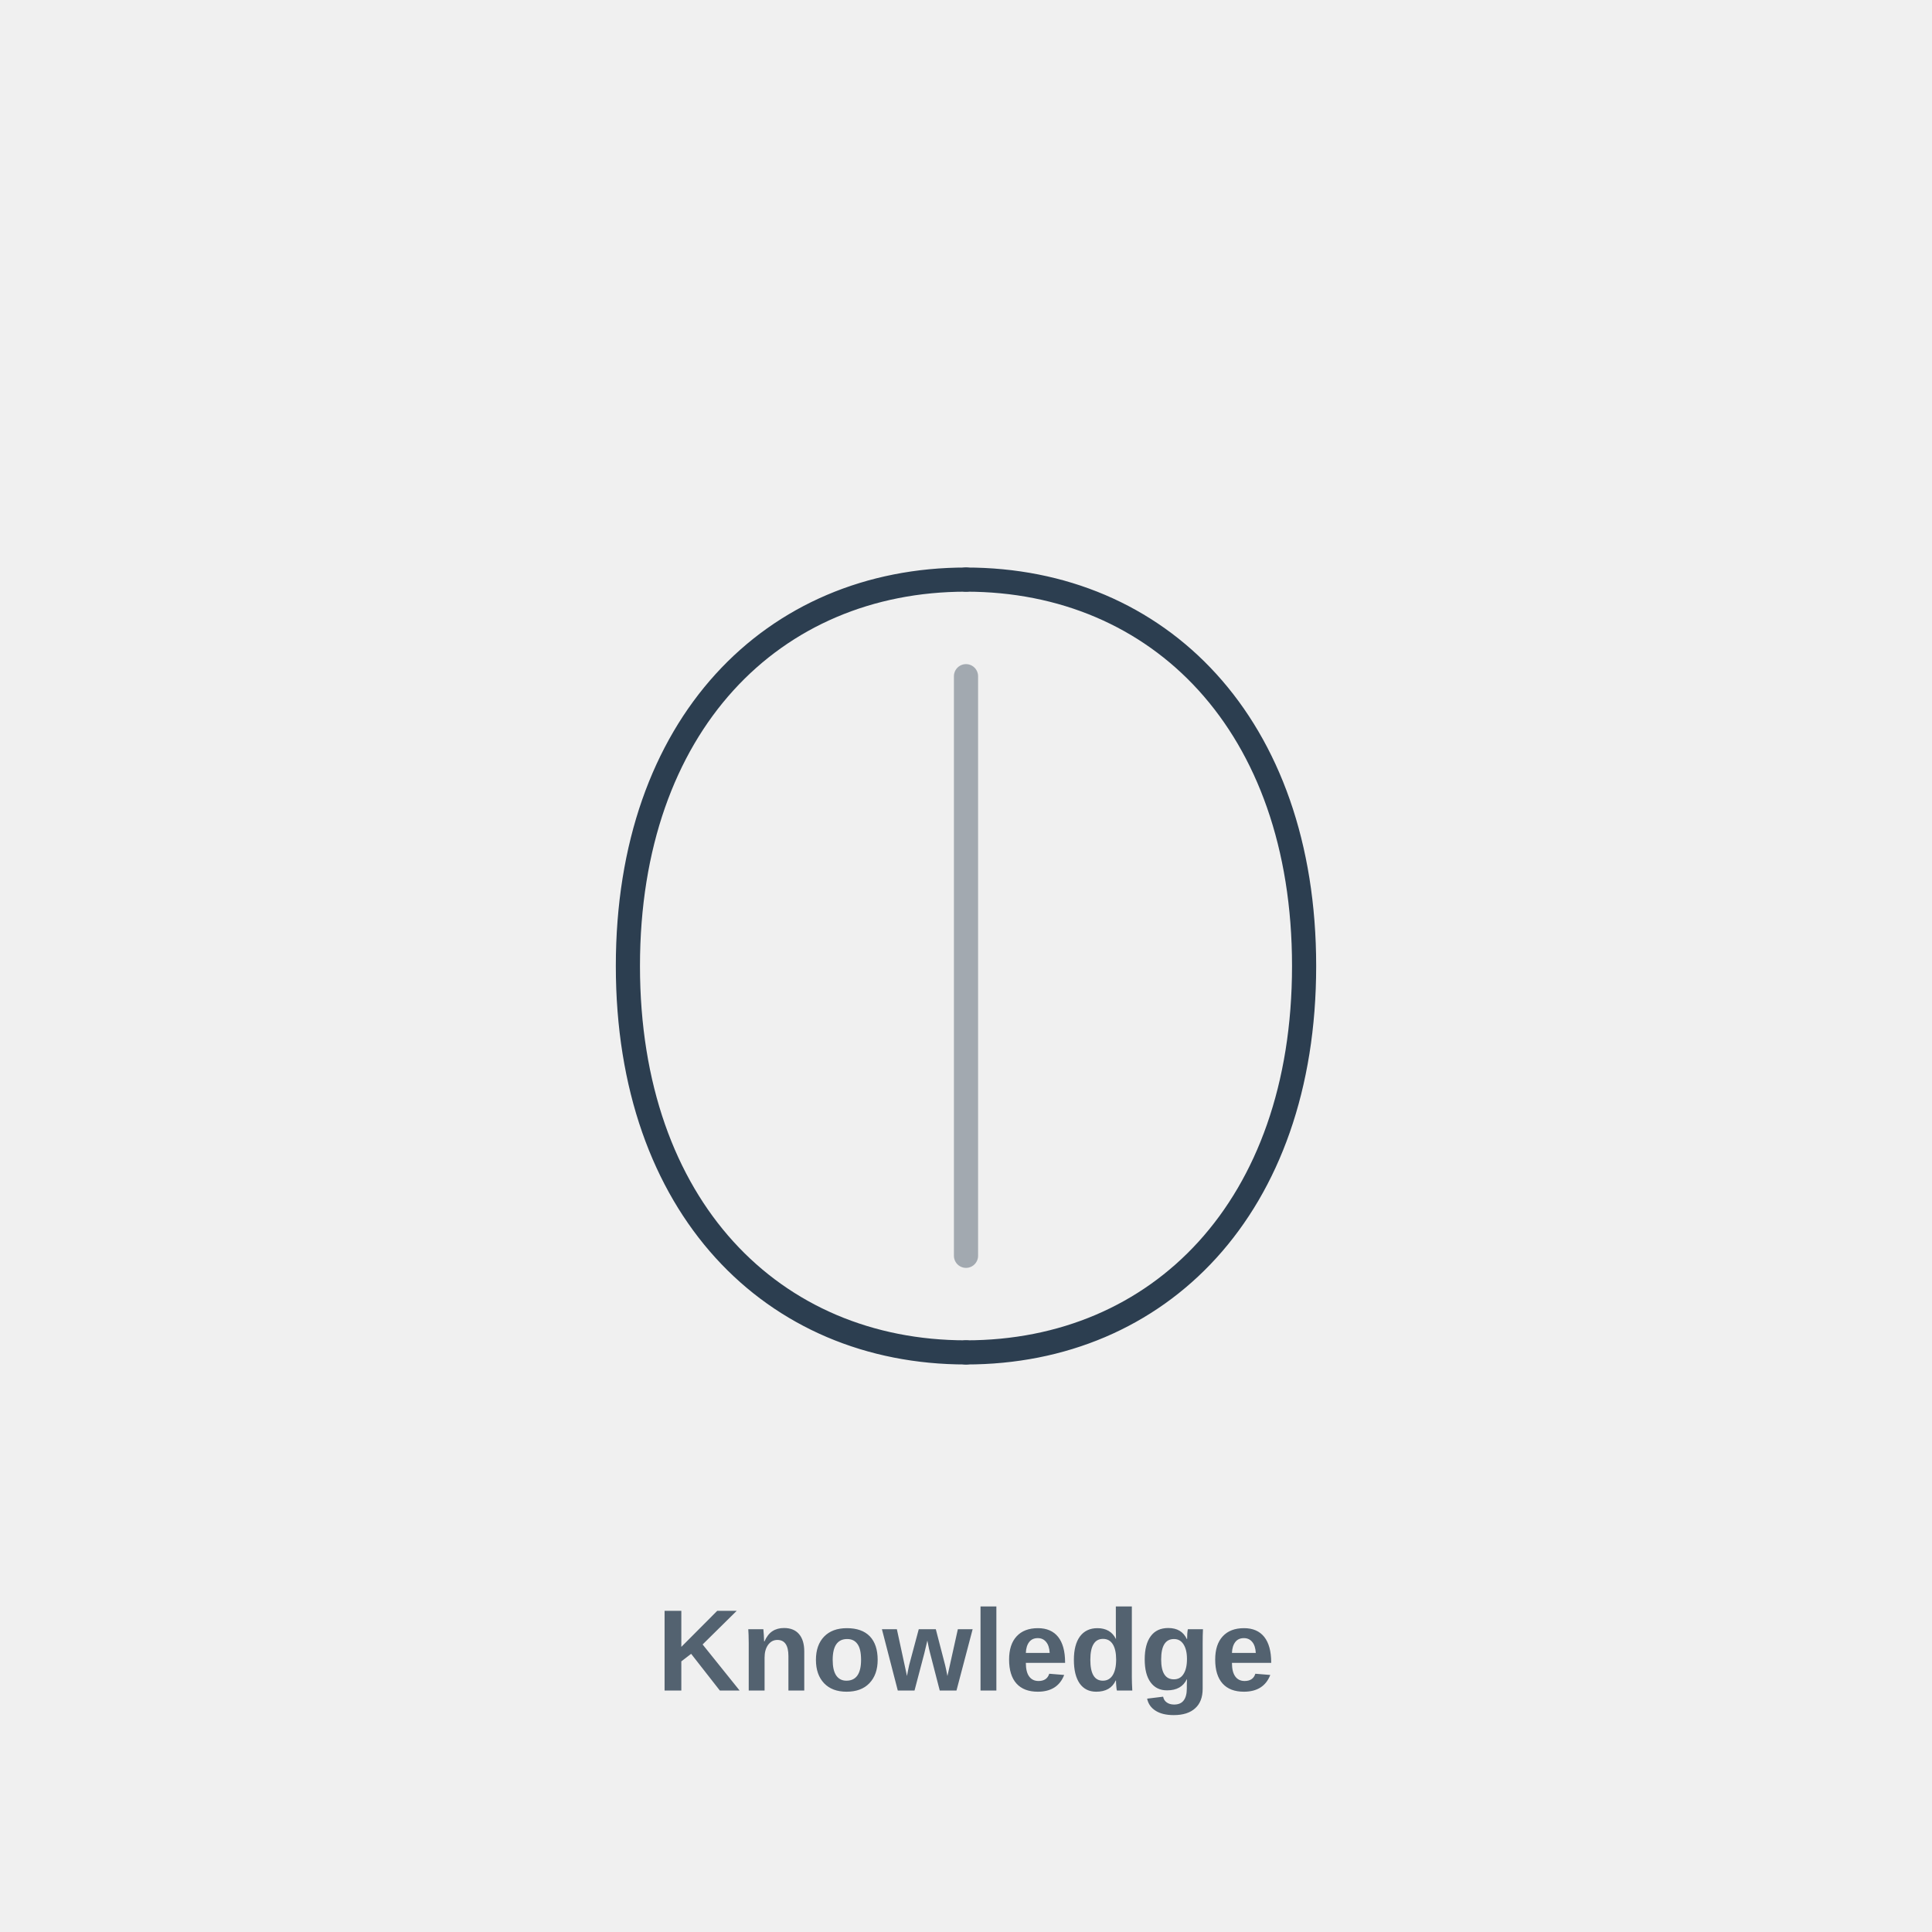
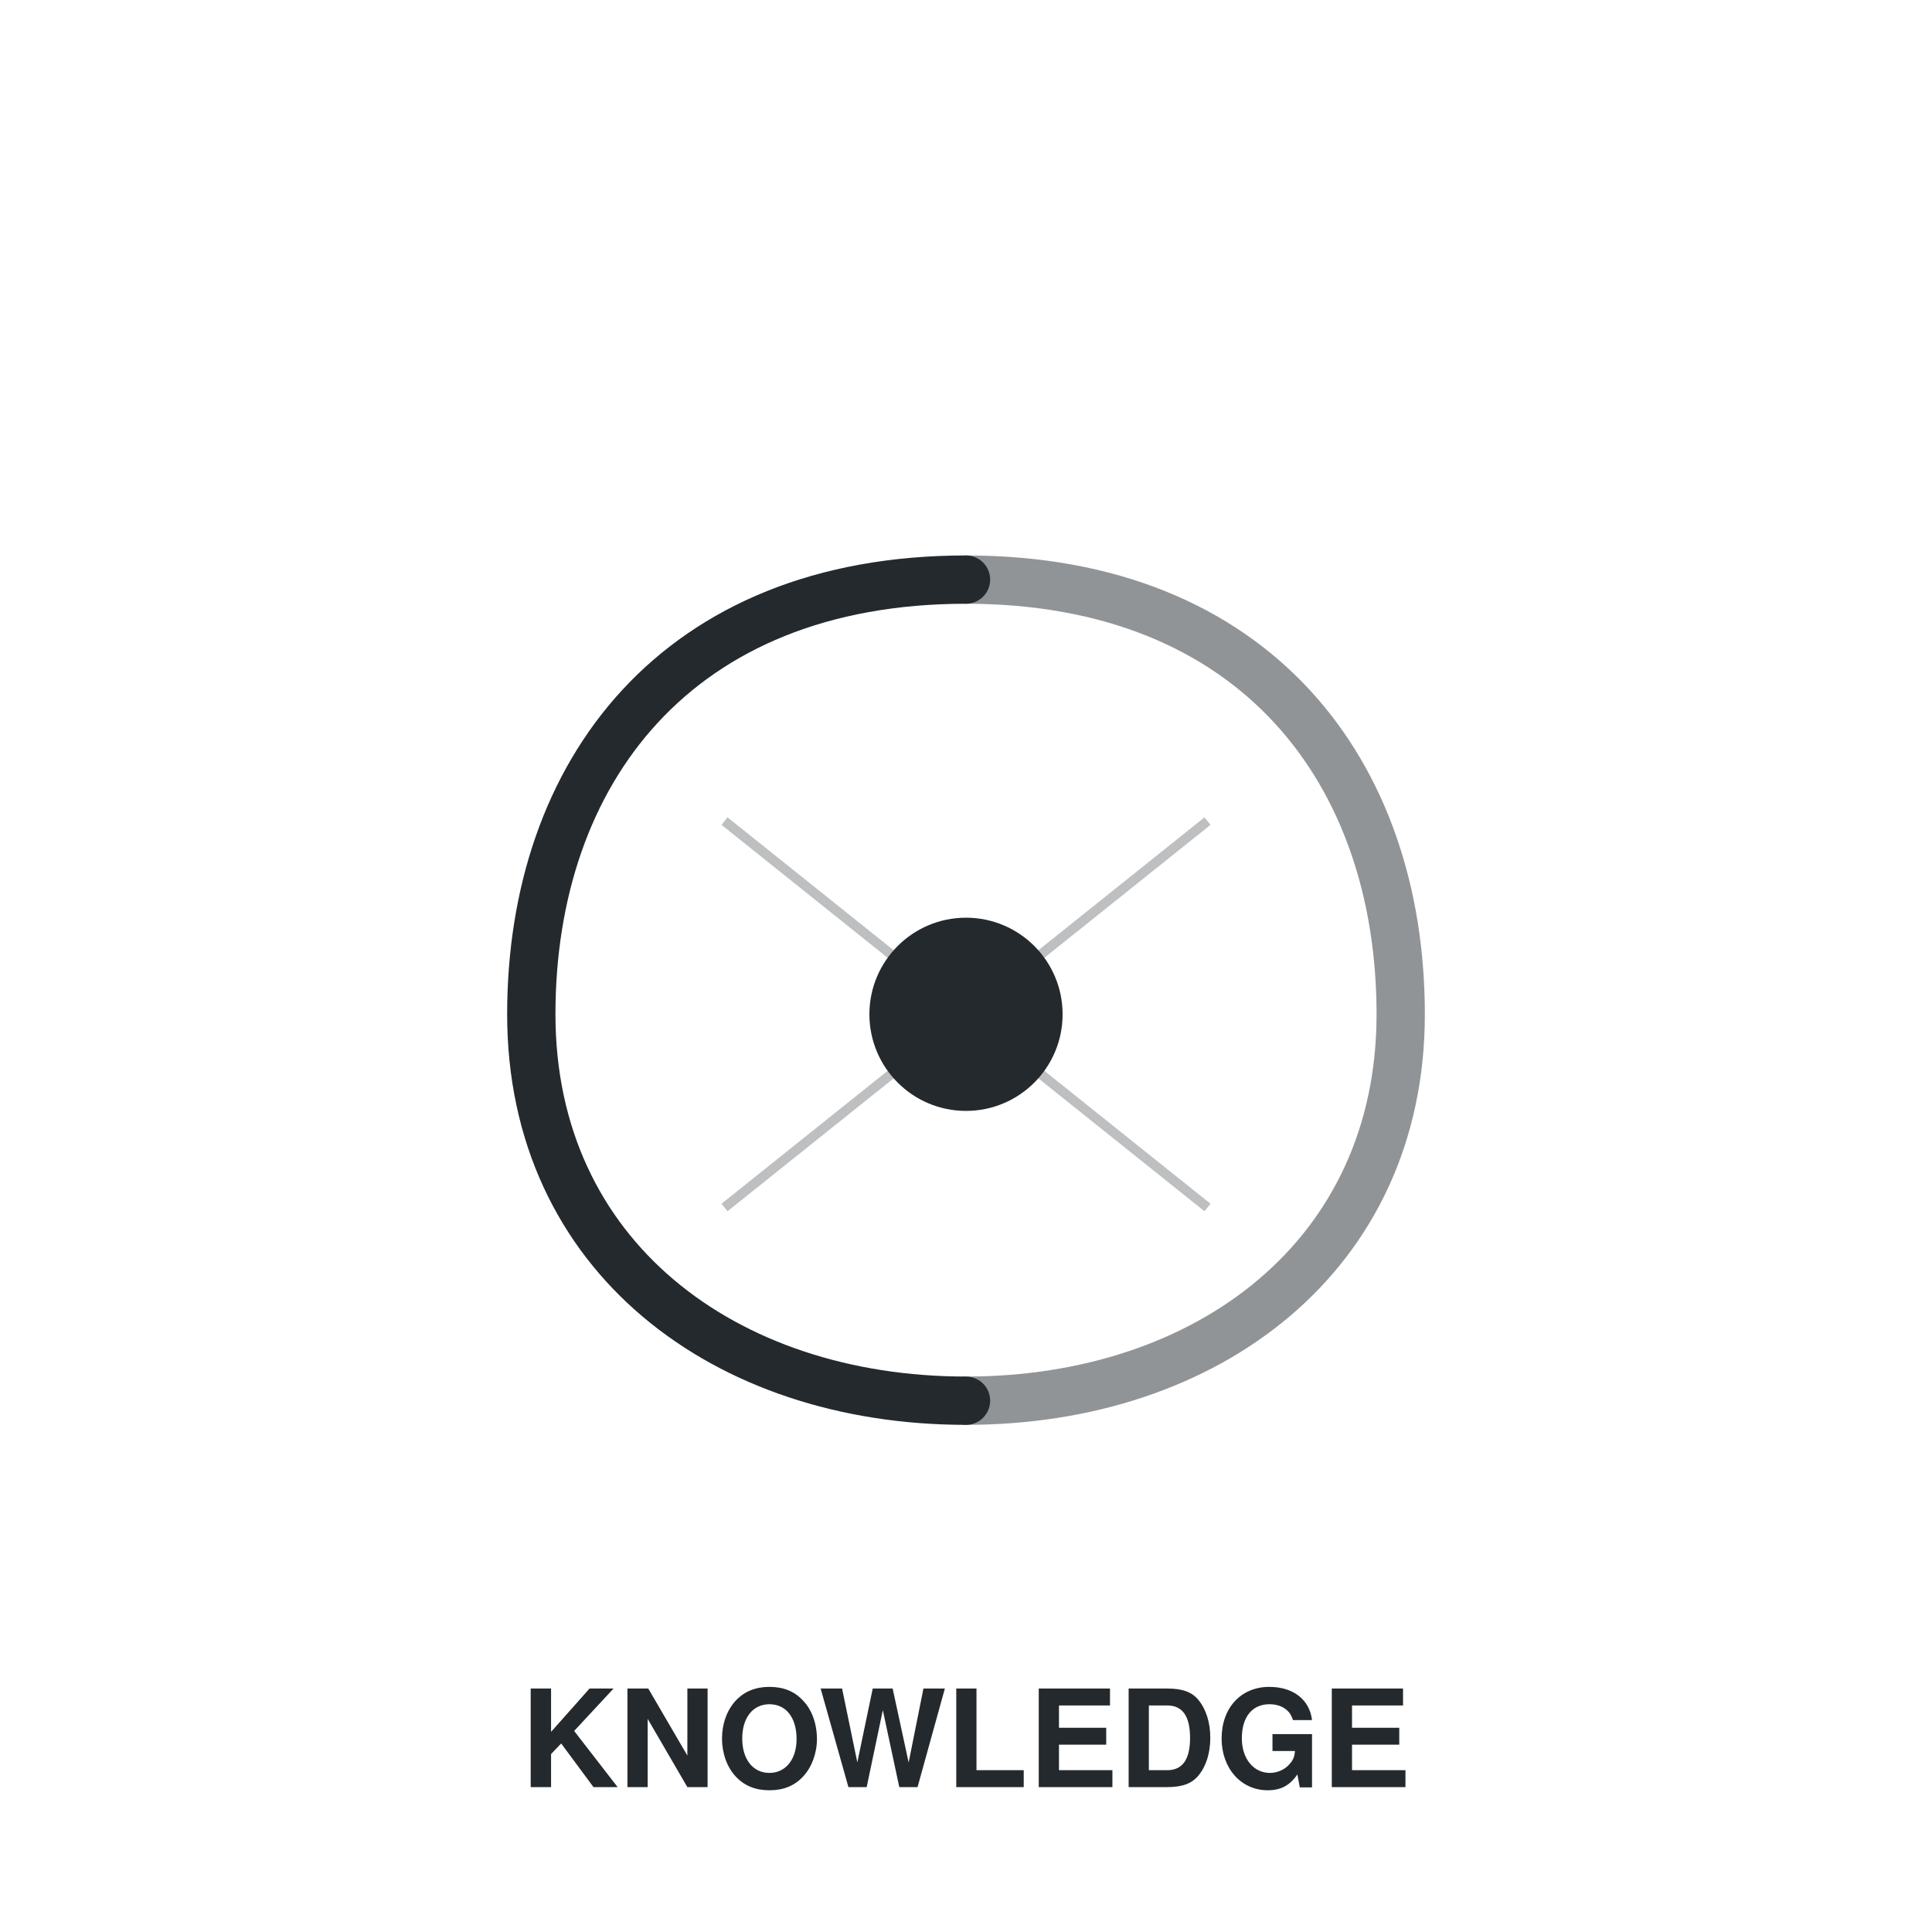
<svg xmlns="http://www.w3.org/2000/svg" id="logo-13" width="200" height="200" viewBox="0 0 200 200">
-   <g fill="none" stroke="#2C3E50" stroke-width="2.5" stroke-linecap="round">
-     <path d="M100,60 C80,60 65,75 65,100 C65,125 80,140 100,140" />
-     <path d="M100,60 C120,60 135,75 135,100 C135,125 120,140 100,140" />
-     <path d="M100,70 V130" opacity="0.4" />
-   </g>
-   <text x="100" y="175" font-family="Arial, sans-serif" font-size="12" text-anchor="middle" font-weight="600" fill="#2C3E50" opacity="0.8">Knowledge</text>
+   <rect width="200" height="200" fill="white" />
+   <path d="M100,60 C70,60 55,80 55,105 C55,130 75,145 100,145" fill="none" stroke="#24292E" stroke-width="5" stroke-linecap="round" />
+   <path d="M100,60 C130,60 145,80 145,105 C145,130 125,145 100,145" fill="none" stroke="#24292E" stroke-width="5" stroke-linecap="round" opacity="0.5" />
+   <circle cx="100" cy="105" r="10" fill="#24292E" />
+   <path d="M75,85 L125,125 M75,125 L125,85" stroke="#24292E" stroke-width="1" opacity="0.3" />
+   <text x="100" y="185" font-family="Helvetica, Arial, sans-serif" font-size="14" text-anchor="middle" font-weight="bold" fill="#24292E">KNOWLEDGE</text>
</svg>
